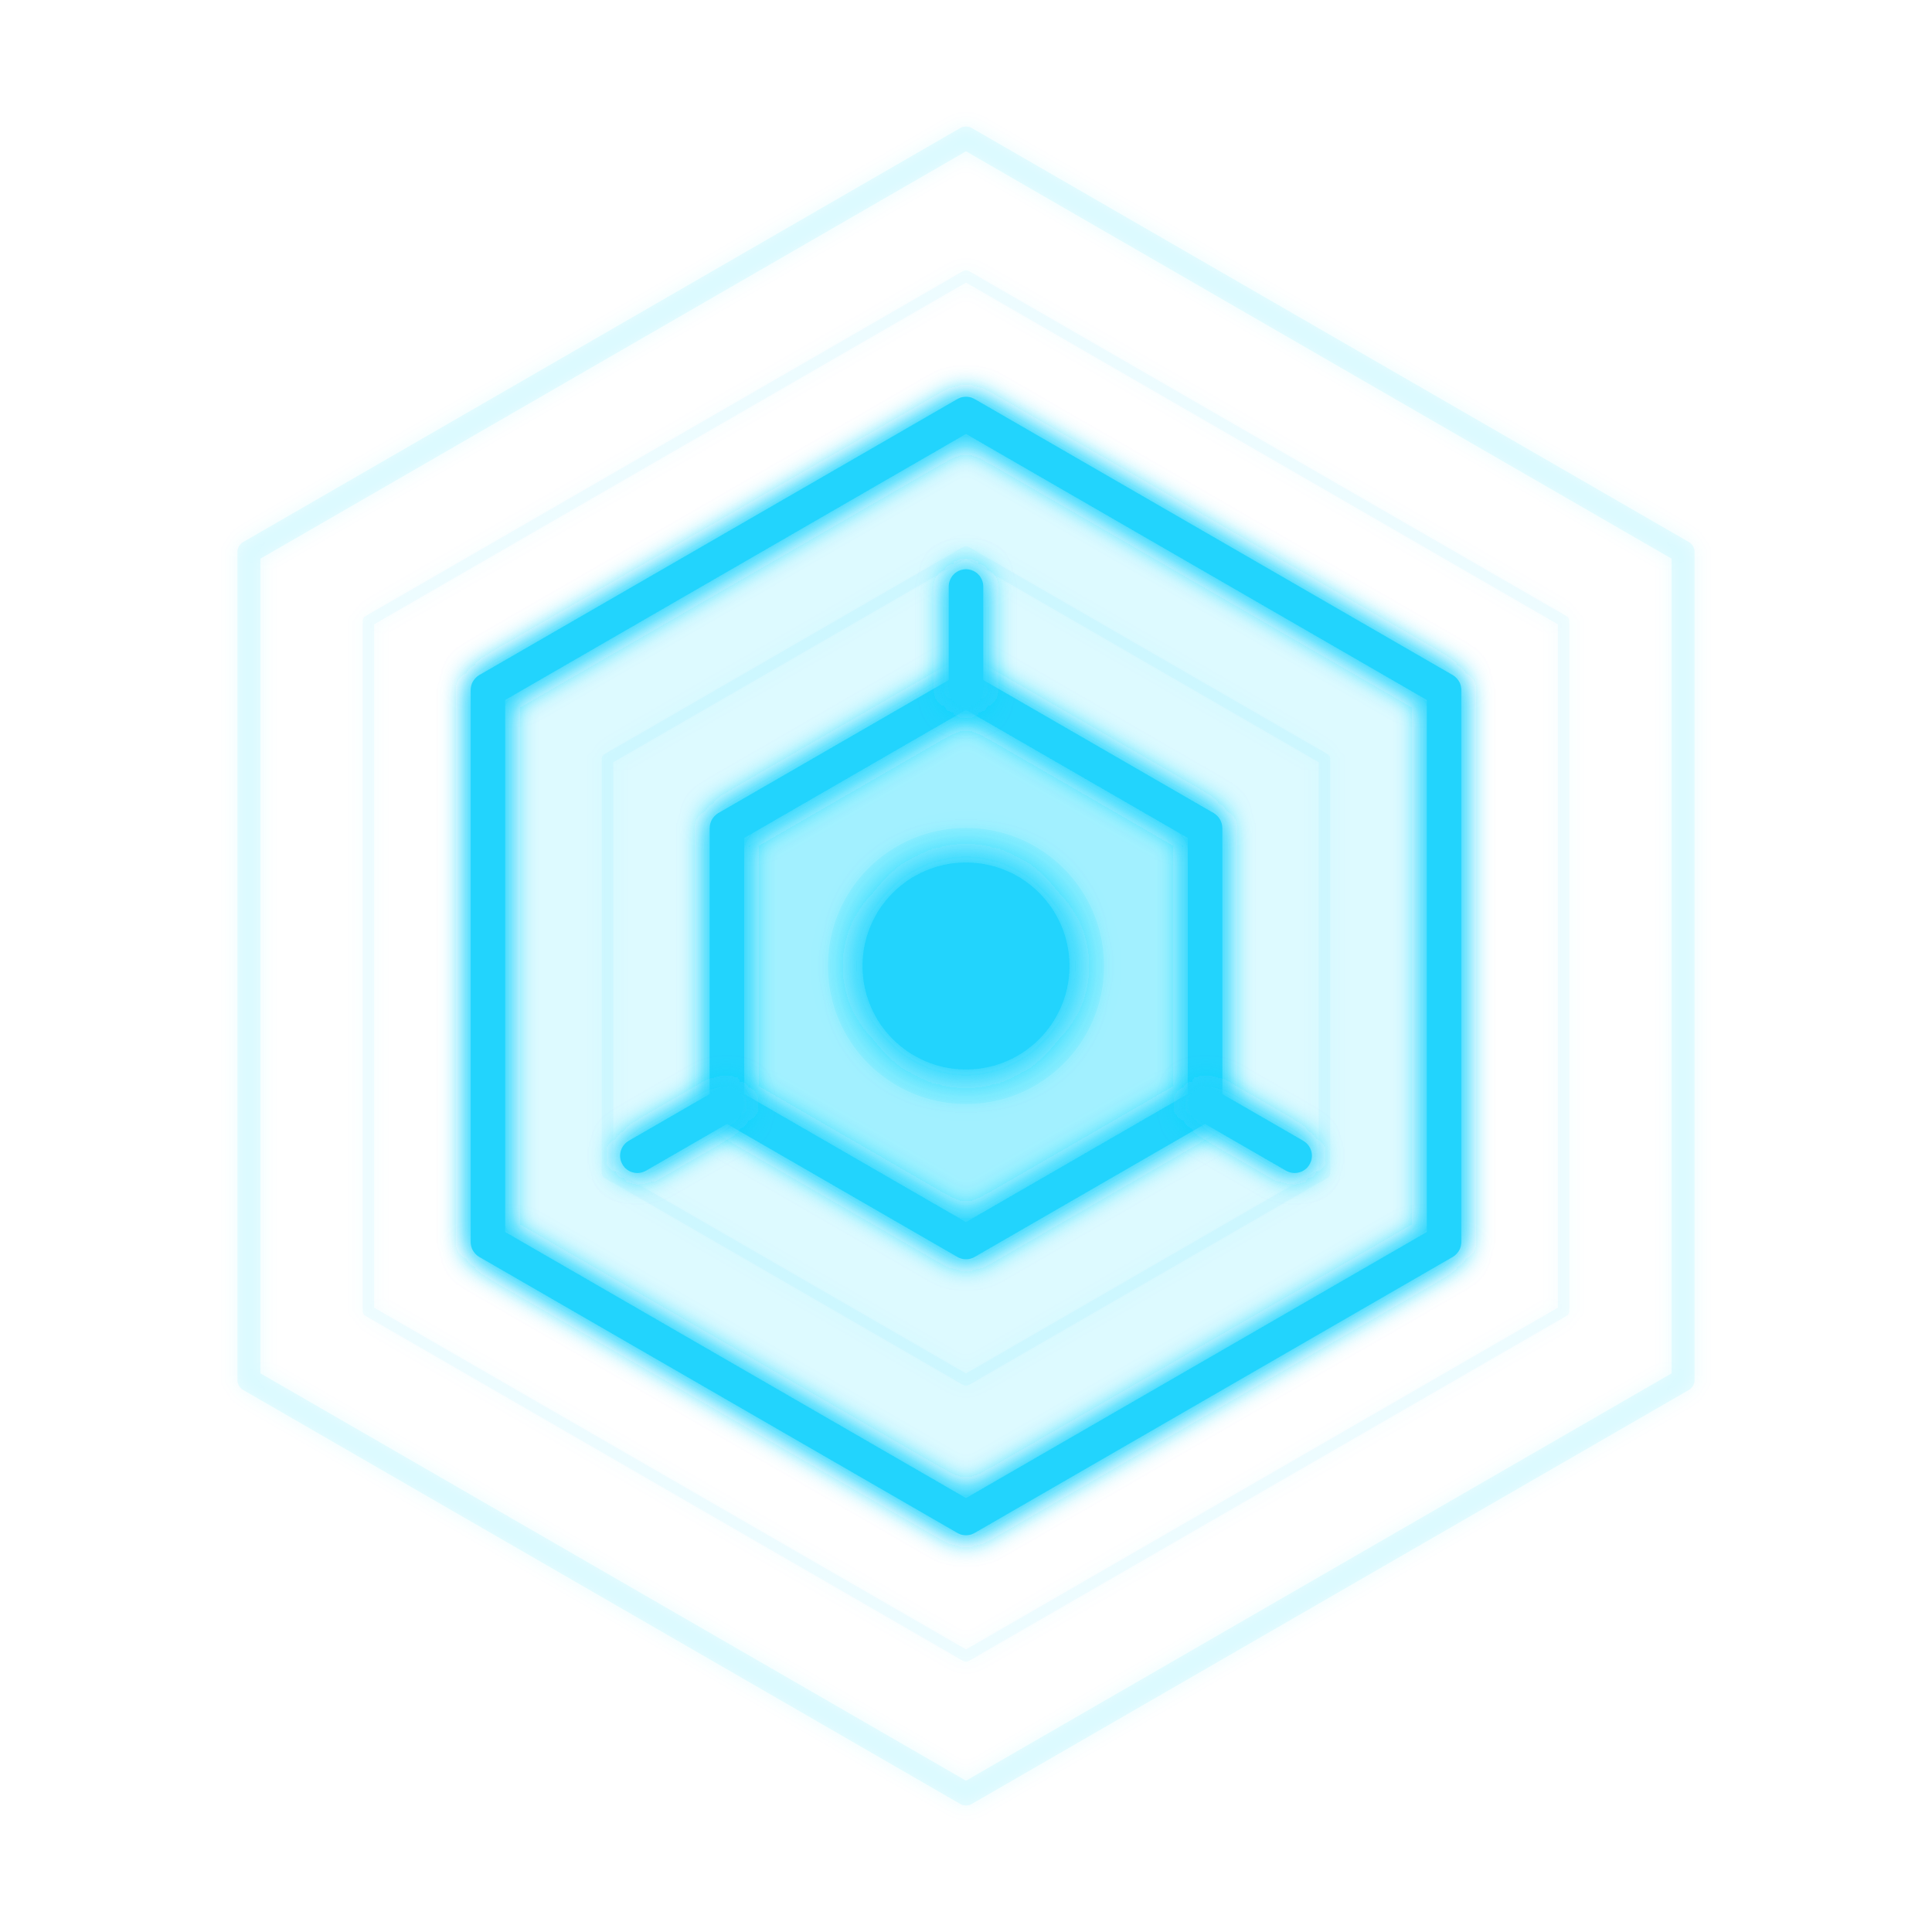
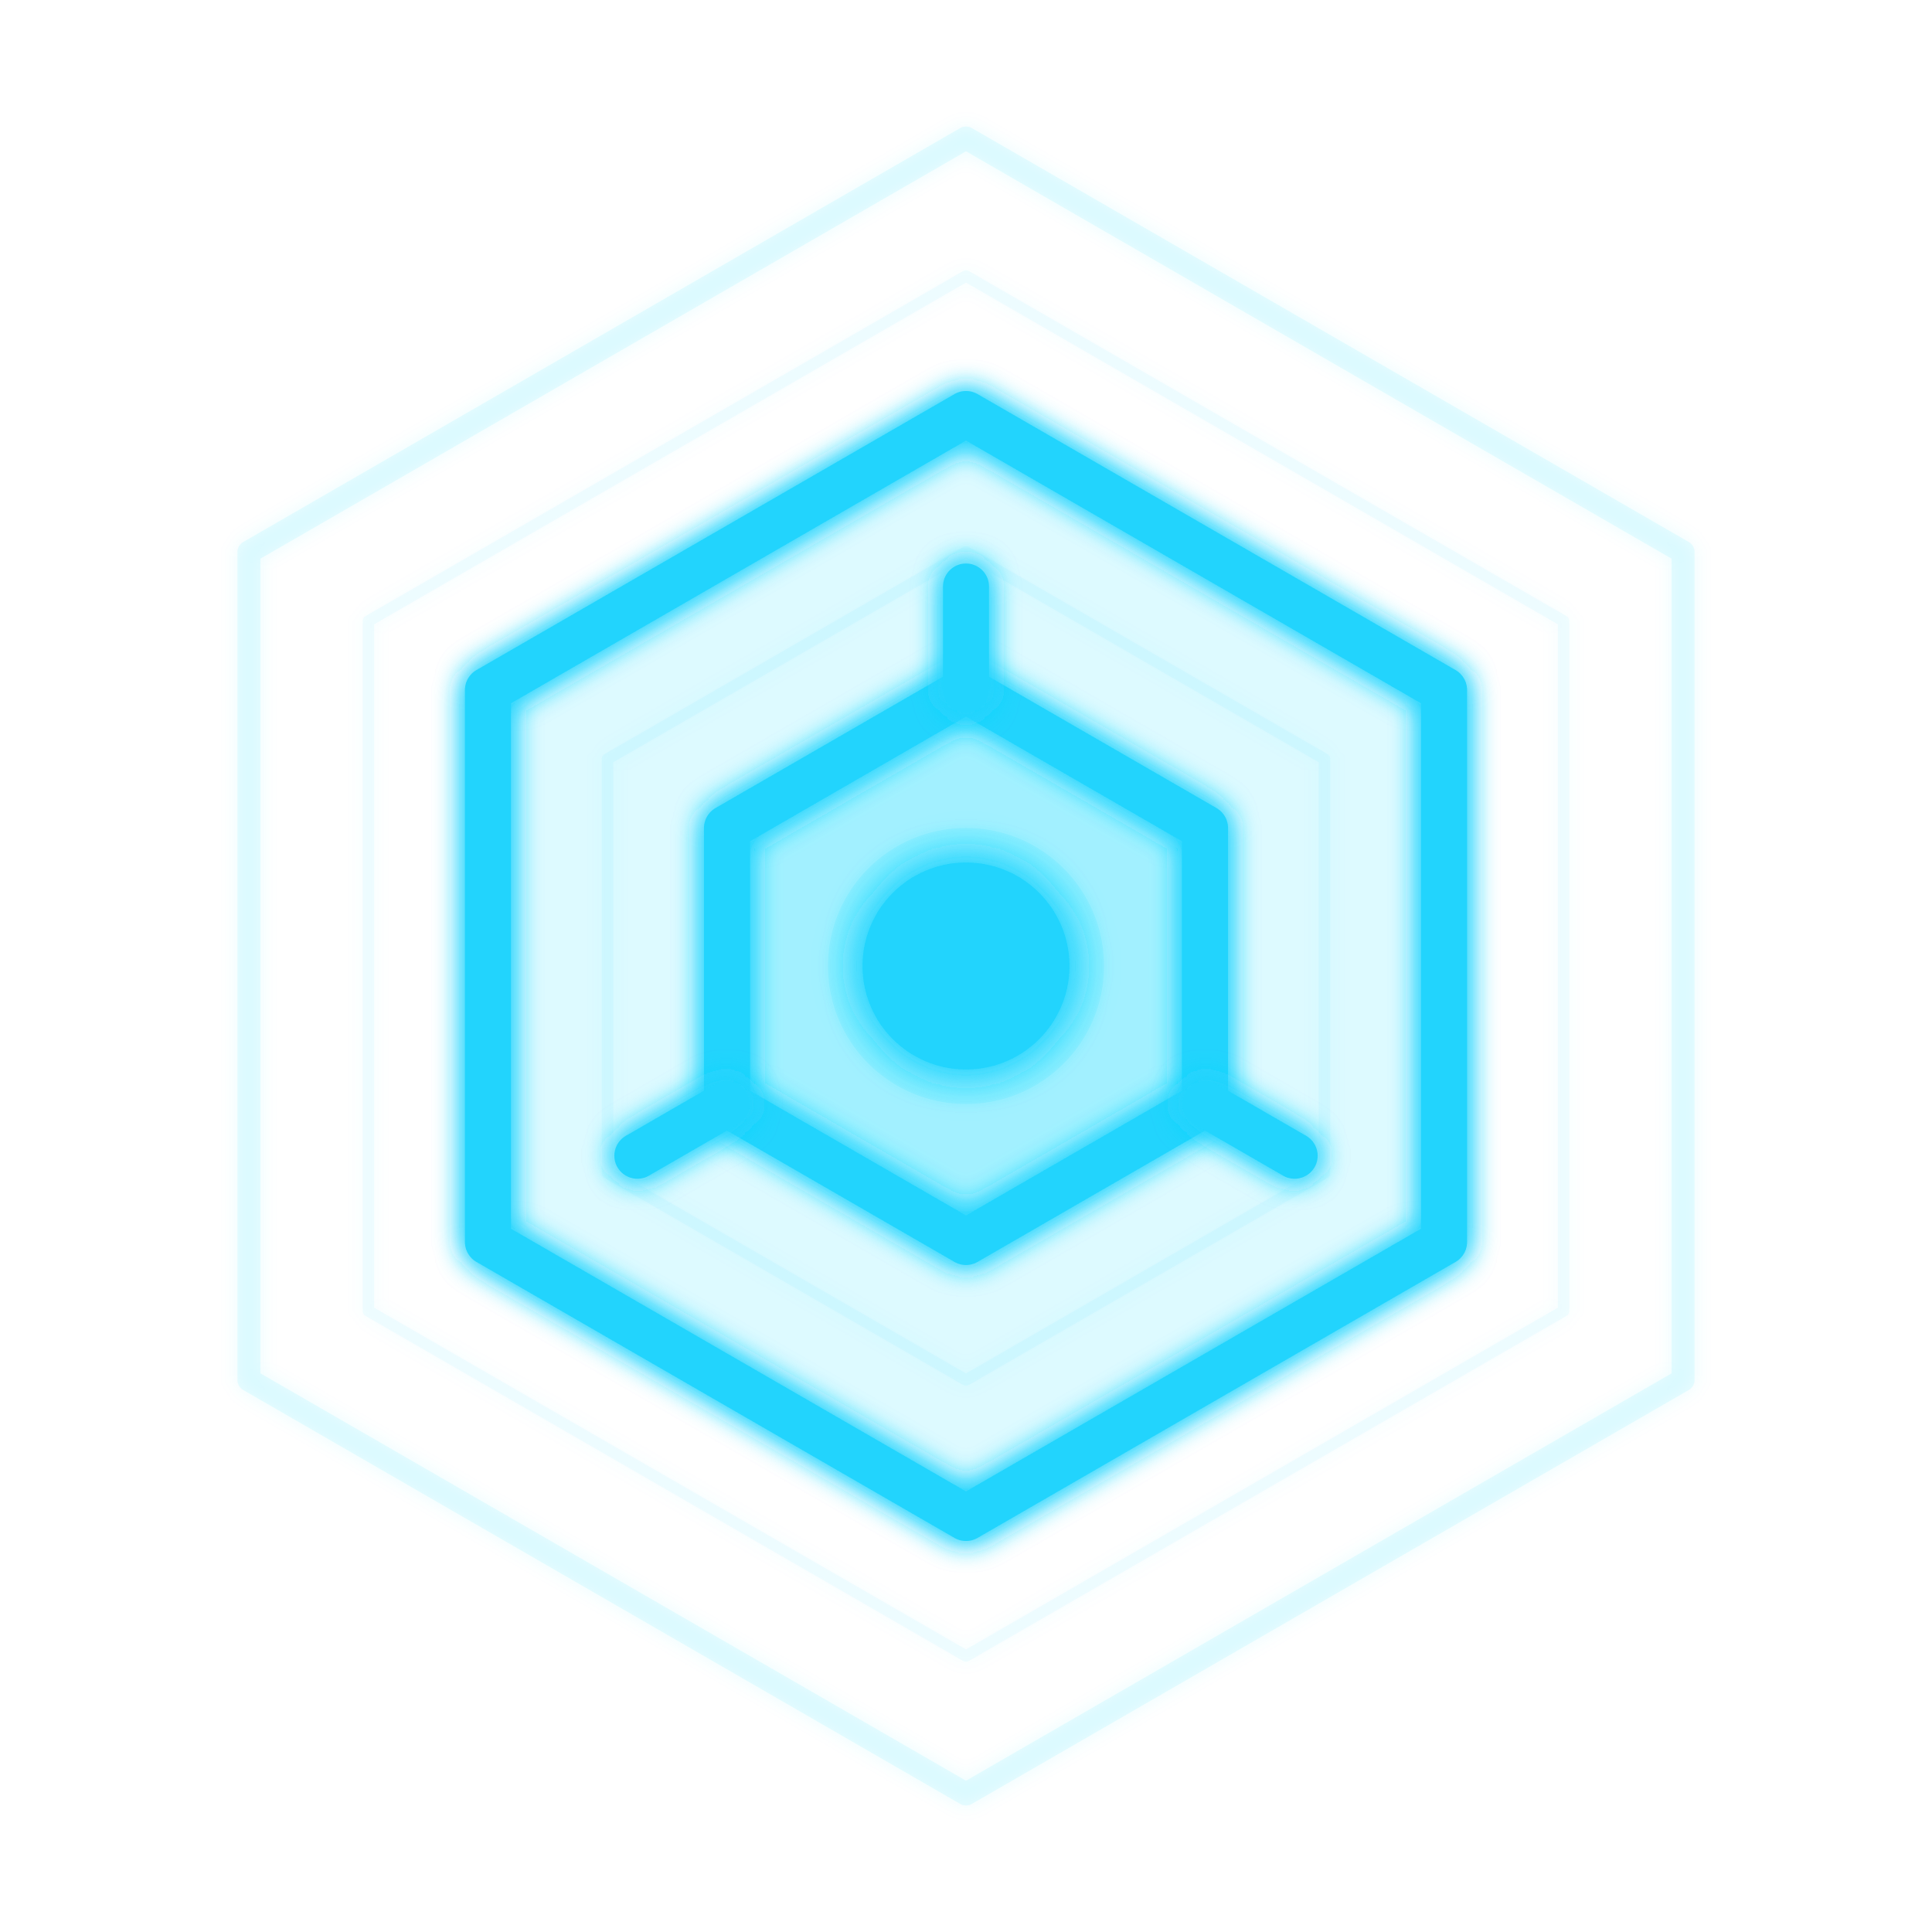
<svg xmlns="http://www.w3.org/2000/svg" viewBox="-60 -60 840 840" width="720" height="720">
  <defs>
    <filter id="glowStrong" x="-100%" y="-100%" width="300%" height="300%">
      <feGaussianBlur stdDeviation="6" result="blur" />
      <feMerge>
        <feMergeNode in="blur" />
        <feMergeNode in="blur" />
        <feMergeNode in="SourceGraphic" />
      </feMerge>
    </filter>
    <filter id="glowWeak" x="-100%" y="-100%" width="300%" height="300%">
      <feGaussianBlur stdDeviation="4" result="blur" />
      <feMerge>
        <feMergeNode in="blur" />
        <feMergeNode in="SourceGraphic" />
      </feMerge>
    </filter>
    <filter id="glowCenter" x="-100%" y="-100%" width="300%" height="300%">
      <feGaussianBlur stdDeviation="8" result="blur" />
      <feMerge>
        <feMergeNode in="blur" />
        <feMergeNode in="blur" />
        <feMergeNode in="SourceGraphic" />
      </feMerge>
    </filter>
  </defs>
  <polygon points="360,0 671.77,180 671.77,540 360,720 48.23,540 48.23,180" fill="none" stroke="rgba(33, 212, 253, 0.08)" stroke-width="10" stroke-linejoin="round" stroke-linecap="round" filter="url(#glowWeak)" />
  <polygon points="360,60 619.81,210 619.81,510 360,660 100.19,510 100.19,210" fill="none" stroke="rgba(33, 212, 253, 0.05)" stroke-width="5" stroke-linejoin="round" stroke-linecap="round" filter="url(#glowWeak)" />
-   <polygon points="360,120 567.85,240 567.85,480 360,600 152.15,480 152.15,240" fill="rgba(33, 212, 253, 0.05)" stroke="#21D4FD" stroke-width="15" stroke-linejoin="round" stroke-linecap="round" filter="url(#glowStrong)" />
+   <polygon points="360,120 567.85,240 567.85,480 360,600 152.15,480 152.15,240" fill="rgba(33, 212, 253, 0.05)" stroke="#21D4FD" stroke-width="20" stroke-linejoin="round" stroke-linecap="round" filter="url(#glowStrong)" />
  <polygon points="360,180 515.88,270 515.88,450 360,540 204.12,450 204.12,270" fill="none" stroke="rgba(33, 212, 253, 0.05)" stroke-width="5" stroke-linejoin="round" stroke-linecap="round" filter="url(#glowWeak)" />
  <circle cx="360" cy="360" r="60" fill="rgba(33, 212, 253, 0.1)" filter="url(#glowWeak)" />
-   <polygon points="360,240 463.92,300 463.92,420 360,480 256.08,420 256.08,300" fill="rgba(33, 212, 253, 0.1)" stroke="#21D4FD" stroke-width="15" stroke-linejoin="round" stroke-linecap="round" filter="url(#glowStrong)" />
+   <polygon points="360,240 463.92,300 463.92,420 360,480 256.08,420 256.08,300" fill="rgba(33, 212, 253, 0.1)" stroke="#21D4FD" stroke-width="20" stroke-linejoin="round" stroke-linecap="round" filter="url(#glowStrong)" />
  <circle cx="360" cy="360" r="45" fill="#21D4FD" filter="url(#glowCenter)" />
  <g filter="url(#glowStrong)">
-     <line x1="360" y1="240" x2="360" y2="195" stroke="#21D4FD" stroke-width="15" stroke-linecap="round" />
-     <line x1="463.92" y1="420" x2="502.89" y2="442.5" stroke="#21D4FD" stroke-width="15" stroke-linecap="round" />
-     <line x1="256.08" y1="420" x2="217.11" y2="442.5" stroke="#21D4FD" stroke-width="15" stroke-linecap="round" />
+     <line x1="360" y1="240" x2="360" y2="195" stroke="#21D4FD" stroke-width="20" stroke-linecap="round" />
+     <line x1="463.92" y1="420" x2="502.89" y2="442.5" stroke="#21D4FD" stroke-width="20" stroke-linecap="round" />
+     <line x1="256.08" y1="420" x2="217.11" y2="442.5" stroke="#21D4FD" stroke-width="20" stroke-linecap="round" />
  </g>
</svg>
